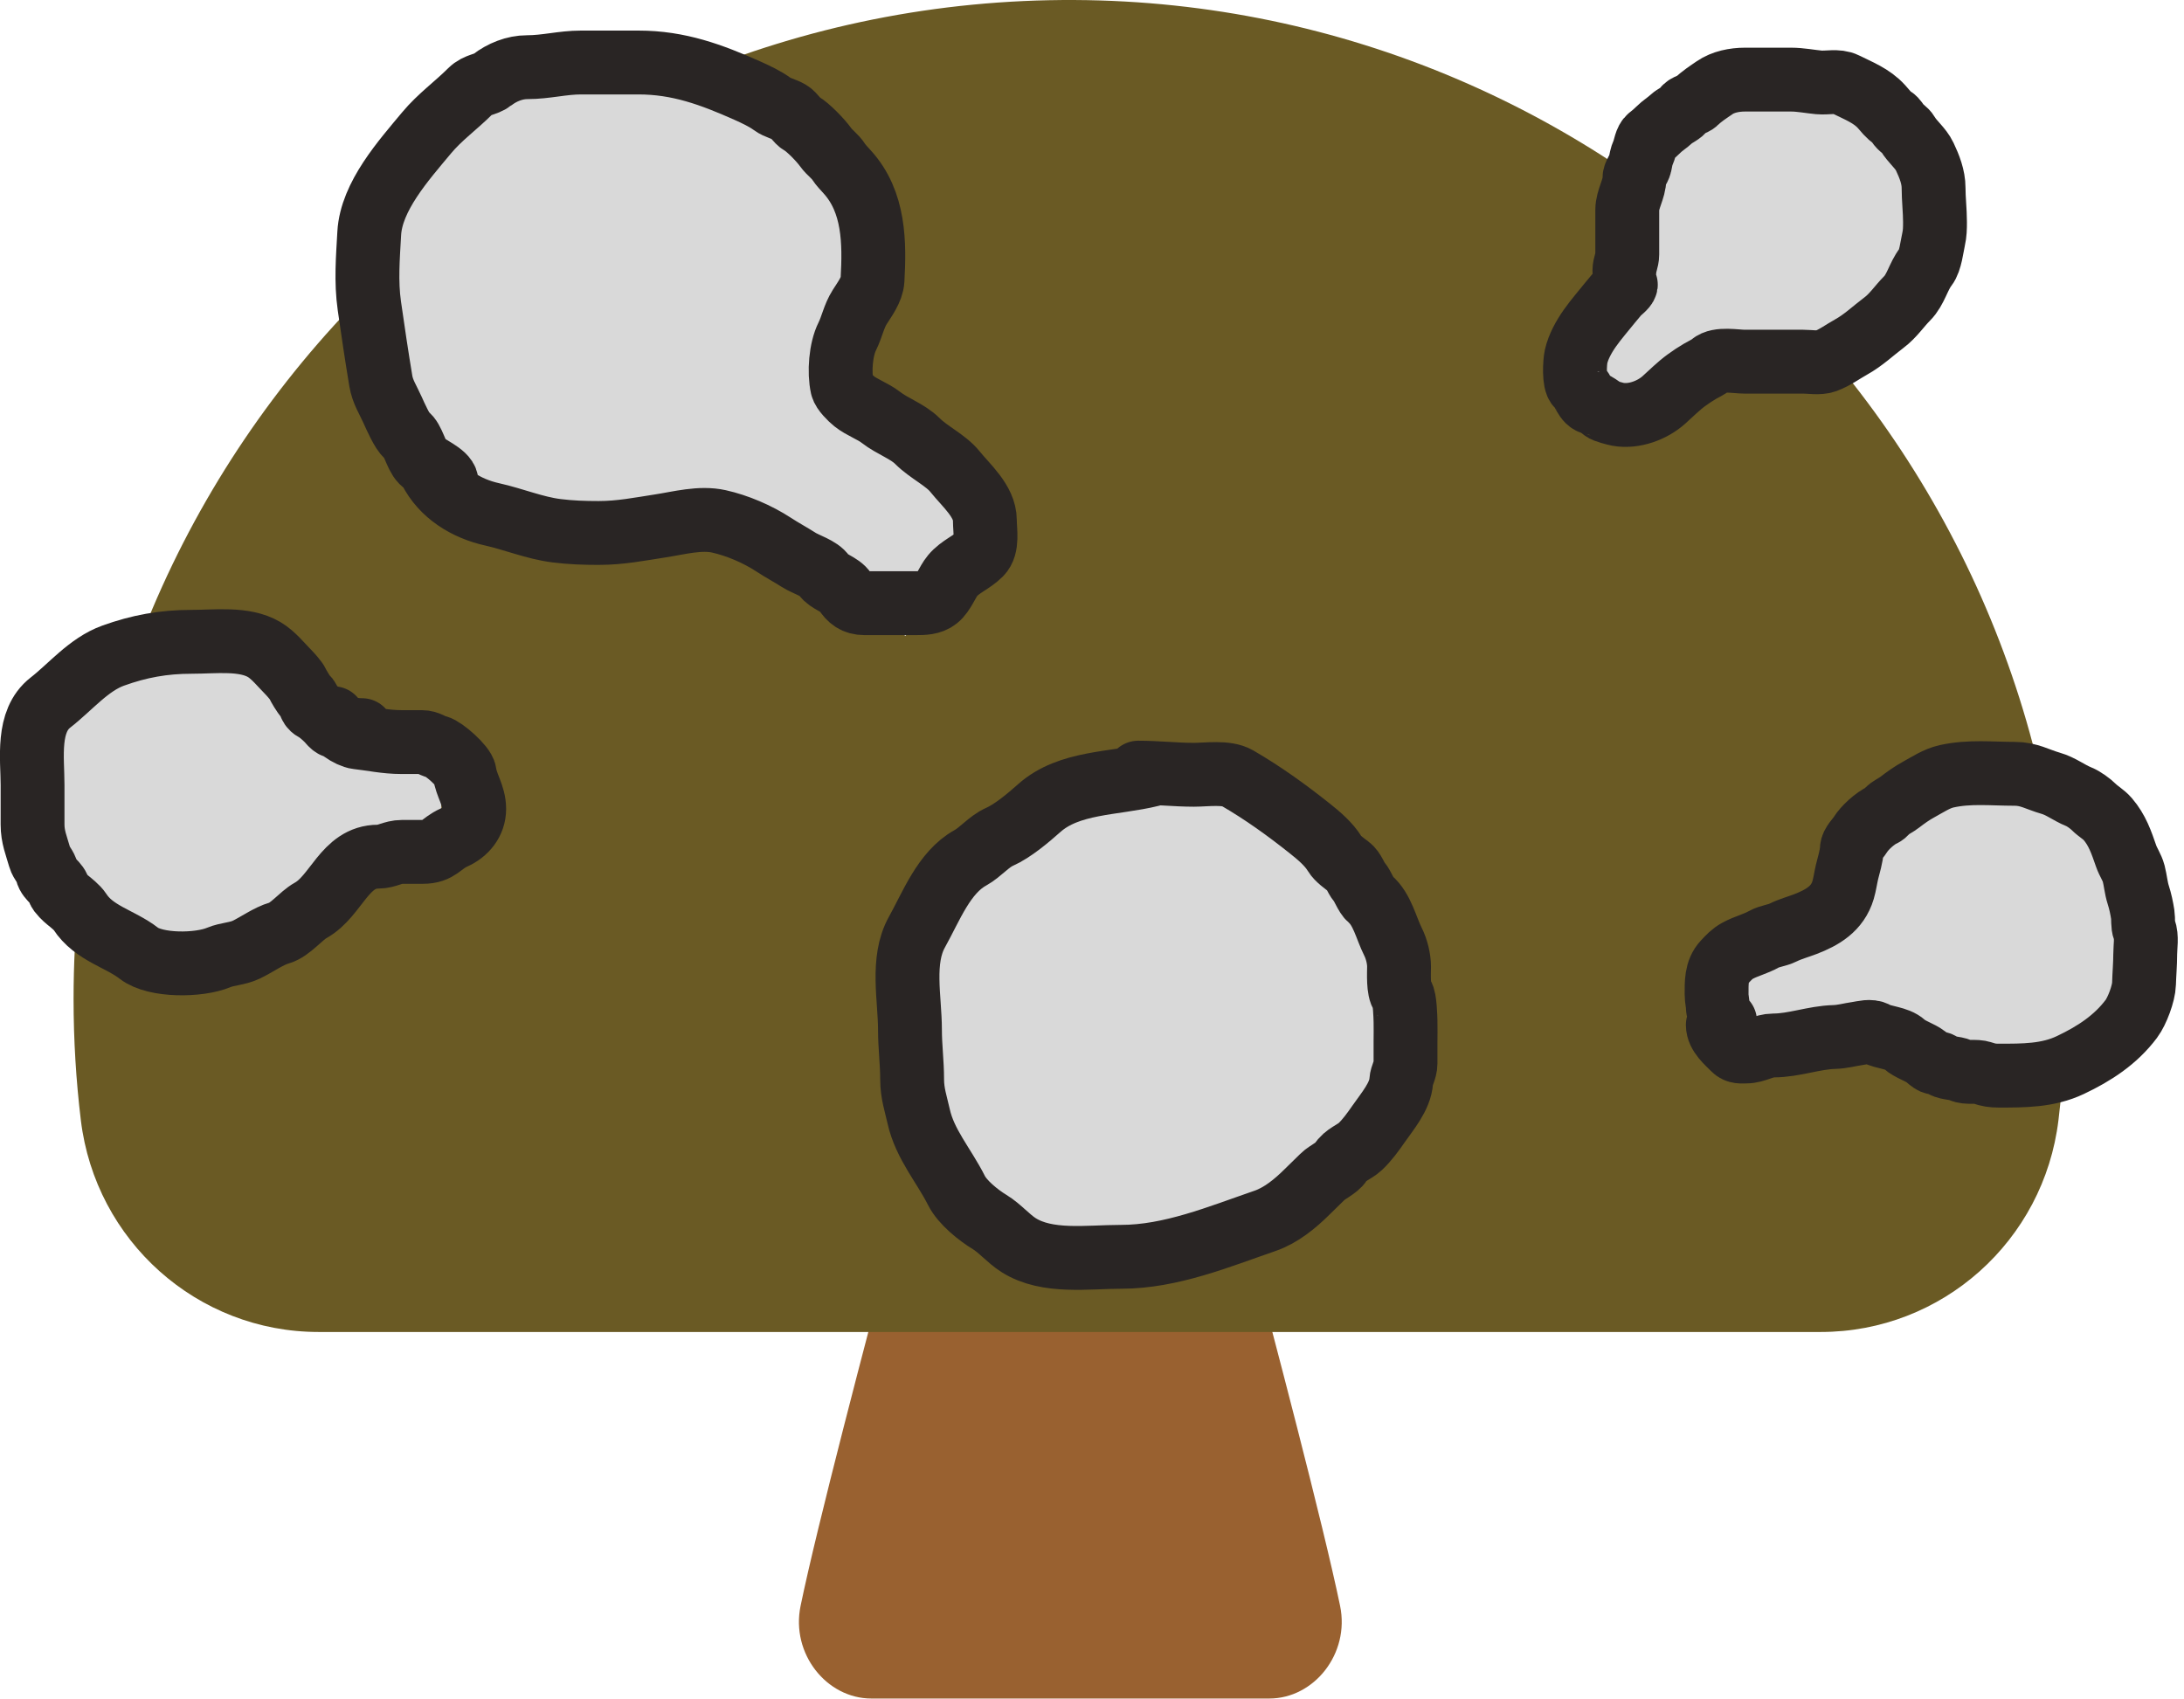
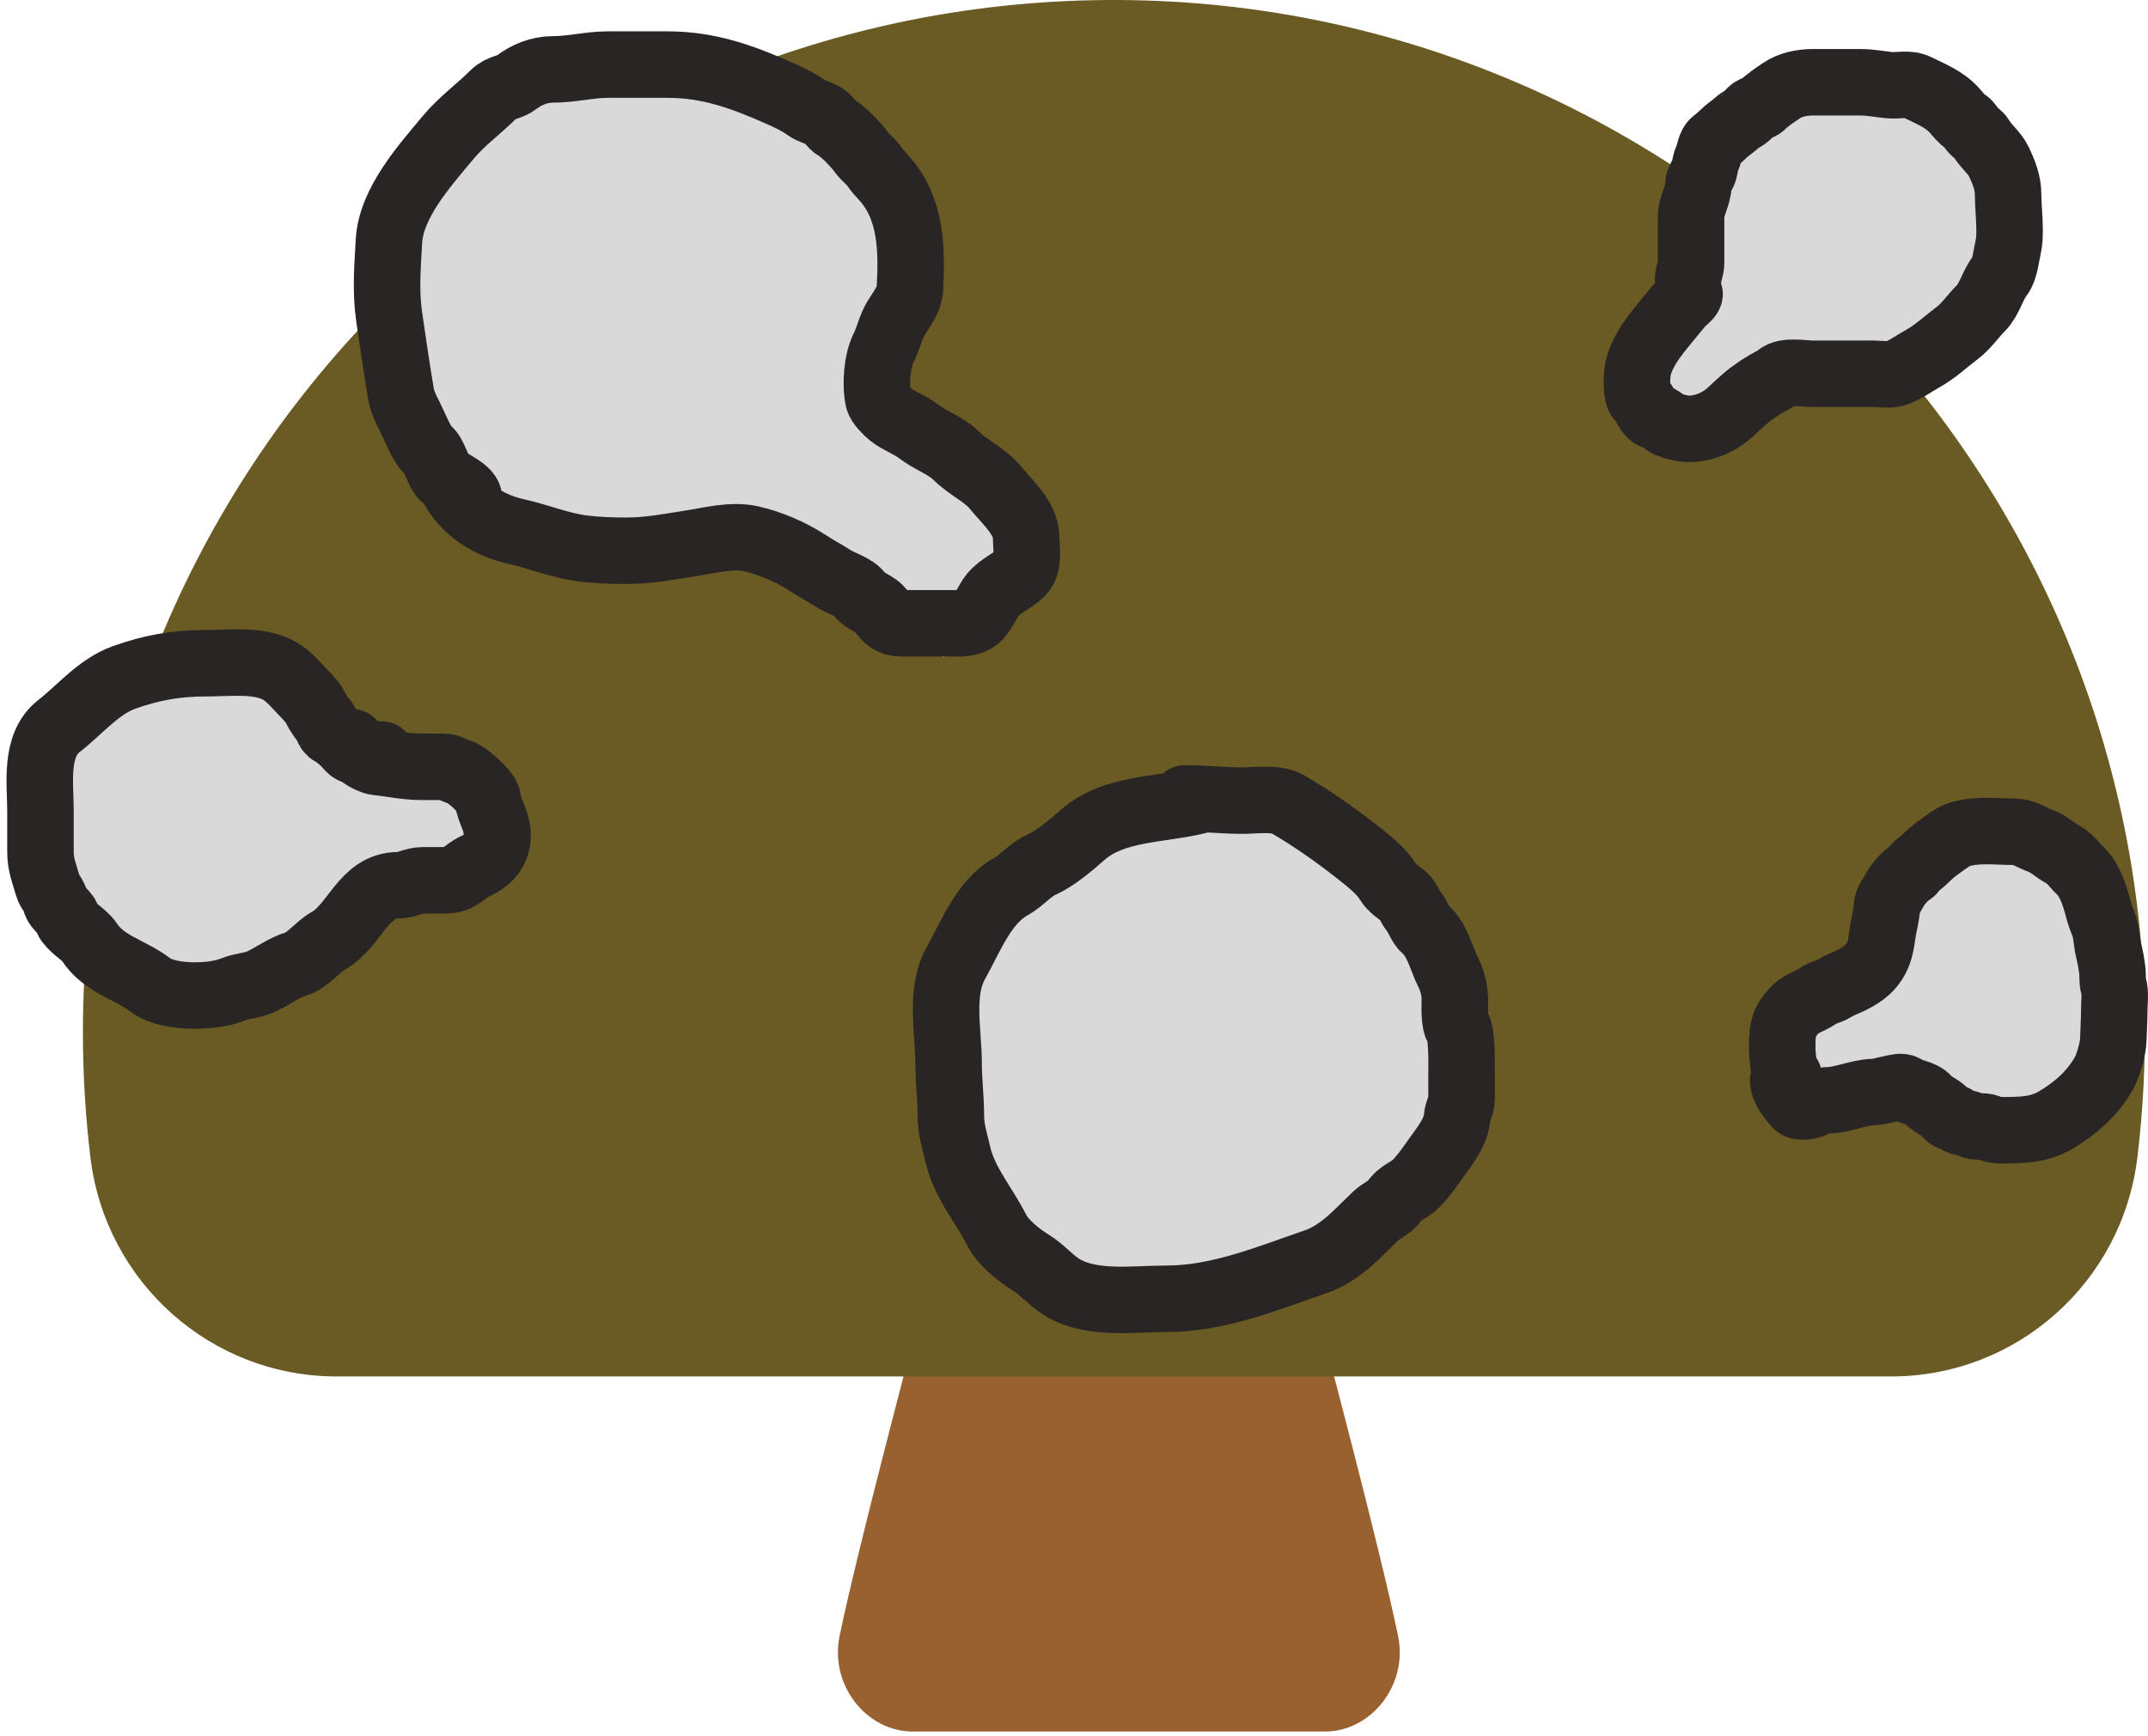
- <svg xmlns="http://www.w3.org/2000/svg" width="342" height="266" viewBox="0 0 342 266" fill="none">
-   <path d="M194.852 192C199.459 209.263 207.236 238.85 209.85 251.493C211.399 258.988 205.762 266 198.777 266H136.439C129.453 266 123.817 258.988 125.366 251.493C127.97 238.897 135.699 209.485 140.312 192.195" fill="#996130" />
-   <path d="M322.342 175.412C323.233 168.042 323.61 160.515 323.439 152.864C321.552 68.541 252.403 0.432 168.312 0.002C81.795 -0.44 11.52 69.772 11.52 156.449C11.52 162.874 11.908 169.208 12.66 175.43C14.946 194.344 30.898 208.598 49.893 208.598H285.107C304.11 208.598 320.058 194.333 322.342 175.412Z" fill="#6A5A24" />
-   <ellipse cx="97.108" cy="49" rx="38" ry="37" fill="#D9D9D9" />
-   <circle cx="278.108" cy="34" r="25" fill="#D9D9D9" />
-   <ellipse cx="312.162" cy="144.684" rx="22.054" ry="22.684" fill="#D9D9D9" />
-   <circle cx="29" cy="124" r="26" fill="#D9D9D9" />
-   <ellipse cx="179.608" cy="160.5" rx="37.5" ry="36.5" fill="#D9D9D9" />
-   <path d="M178.258 121C181.18 121 184.101 121.336 186.955 121.336C188.93 121.336 192.032 120.855 193.759 121.857C197.749 124.172 201.449 126.834 205.081 129.723C206.513 130.863 208.096 132.193 209.035 133.75C209.474 134.477 210.551 135.244 211.247 135.763C212.001 136.325 212.258 137.398 212.84 138.093C213.451 138.821 213.873 140.203 214.546 140.777C216.468 142.415 217.033 145.293 218.145 147.506C218.699 148.608 219.082 150.139 219.082 151.364C219.082 152.399 218.919 155.077 219.588 155.875C220.006 156.374 220.076 159.273 220.094 159.92C220.125 160.987 220.094 162.059 220.094 163.126C220.094 164.269 220.094 165.413 220.094 166.556C220.094 167.532 219.471 168.447 219.42 169.314C219.277 171.73 217.172 174.143 215.858 176.043C215.048 177.216 214.052 178.587 213.009 179.566C212.09 180.43 210.613 180.854 209.898 182.064C209.419 182.874 207.819 183.572 207.124 184.264C206.339 185.044 205.517 185.824 204.724 186.612C202.839 188.487 200.617 190.327 198.089 191.198C190.886 193.677 183.34 196.827 175.559 196.827C170.317 196.827 163.988 197.832 159.514 195C157.905 193.982 156.581 192.358 154.978 191.384C153.218 190.314 150.725 188.329 149.768 186.426C147.805 182.522 144.837 179.207 143.863 174.851C143.438 172.947 142.833 171.226 142.833 169.054C142.833 166.382 142.495 163.93 142.495 161.262C142.495 156.382 141.109 150.405 143.582 145.977C145.821 141.969 147.812 136.628 151.942 134.346C153.547 133.459 154.861 131.788 156.497 131.066C158.601 130.136 161.037 128.069 162.738 126.555C167.409 122.399 174.425 122.792 180.283 121.336" stroke="#292524" stroke-width="10" stroke-linecap="round" />
-   <rect x="269.108" y="149.86" width="37" height="17" transform="rotate(-17.0691 269.108 149.86)" fill="#D9D9D9" />
-   <rect x="267.143" y="33" width="18" height="34.437" transform="rotate(45.653 267.143 33)" fill="#D9D9D9" />
-   <path d="M254.595 44.594C254.546 44.992 253.535 45.697 253.257 46.044C252.888 46.505 252.506 46.926 252.141 47.383C251.079 48.711 249.951 49.994 248.968 51.386C248.053 52.682 247.149 54.288 246.799 55.86C246.606 56.73 246.437 59.886 247.122 60.434C247.957 61.102 248.218 62.955 249.464 63.111C249.638 63.133 250.869 63.919 251.026 64.115C251.227 64.366 253.022 64.823 253.356 64.883C255.885 65.343 258.77 64.235 260.569 62.615C261.719 61.581 262.841 60.449 264.089 59.541C264.811 59.017 265.43 58.604 266.196 58.153C266.664 57.879 267.584 57.441 267.981 57.087C269.106 56.087 271.803 56.641 273.224 56.641C276.269 56.641 279.314 56.641 282.359 56.641C283.414 56.641 284.894 56.908 285.879 56.542C287.367 55.988 288.507 55.104 289.845 54.361C291.814 53.267 293.272 51.834 295.026 50.519C296.479 49.428 297.421 47.95 298.657 46.713C299.983 45.388 300.42 43.251 301.545 41.805C302.302 40.831 302.518 38.657 302.785 37.48C302.996 36.547 303.008 35.735 303.008 34.778C303.008 32.989 302.785 31.172 302.785 29.423C302.785 27.721 302.135 26.075 301.396 24.515C300.756 23.163 299.468 22.239 298.719 20.946C298.41 20.412 297.767 20.093 297.381 19.607C297.12 19.279 296.797 18.697 296.439 18.491C295.773 18.111 295.152 17.273 294.641 16.707C293.091 14.984 290.982 14.201 288.952 13.187C287.744 12.582 286.118 13.025 284.825 12.902C283.389 12.765 281.909 12.468 280.487 12.468C278.07 12.468 275.653 12.468 273.236 12.468C271.618 12.468 269.825 12.819 268.502 13.732C267.528 14.403 266.441 15.099 265.626 15.914C265.165 16.374 264.065 16.489 263.742 17.054C263.362 17.72 262.286 18.095 261.735 18.615C261.092 19.222 260.333 19.67 259.727 20.276C259.303 20.7 258.826 21.125 258.338 21.491C257.704 21.967 257.63 23.162 257.322 23.846C256.995 24.573 256.977 25.01 256.814 25.742C256.645 26.504 255.934 27.178 255.934 27.973C255.934 29.616 254.818 31.189 254.818 32.869C254.818 34.175 254.818 35.48 254.818 36.785C254.818 37.81 254.818 38.835 254.818 39.859C254.818 40.756 254.372 41.498 254.372 42.363" stroke="#292524" stroke-width="10" stroke-linecap="round" />
-   <path d="M270.131 159.944C269.612 159.879 268.997 158.242 268.997 157.77C268.997 157.132 268.808 156.433 268.808 155.743C268.808 153.972 268.716 152.063 270.026 150.68C270.738 149.929 271.217 149.369 272.138 148.873C273.452 148.166 274.931 147.82 276.224 147.088C277.093 146.595 278.269 146.517 279.207 146.048C280.287 145.508 281.587 145.154 282.704 144.724C285.361 143.703 287.743 142.333 288.618 139.378C288.884 138.48 289.014 137.481 289.227 136.574C289.498 135.424 289.94 134.123 289.984 132.95C290.012 132.176 290.927 131.351 291.307 130.734C291.976 129.647 293.617 128.142 294.805 127.614C295.241 127.42 295.5 126.941 295.887 126.669C296.405 126.304 296.986 126.024 297.483 125.639C298.444 124.897 299.408 124.21 300.466 123.633C301.89 122.857 303.256 121.923 304.825 121.574C308.422 120.775 311.875 121.186 315.508 121.186C317.726 121.186 319.066 122.076 321.096 122.656C322.767 123.134 323.979 124.158 325.528 124.778C326.272 125.075 327.312 125.827 327.881 126.395C328.543 127.058 329.435 127.542 330.055 128.265C331.556 130.016 332.187 131.9 332.944 134.084C333.263 135.007 333.876 135.852 334.12 136.794C334.404 137.89 334.488 139.058 334.834 140.134C335.148 141.109 335.382 142.196 335.538 143.212C335.646 143.916 335.519 144.922 335.78 145.575C336.222 146.682 335.927 148.268 335.927 149.451C335.927 151.005 335.781 152.54 335.738 154.083C335.697 155.554 334.673 158.329 333.753 159.556C331.281 162.852 327.948 165.02 324.205 166.793C320.646 168.478 316.89 168.452 312.955 168.452C312.001 168.452 311.351 168.346 310.445 168.032C309.333 167.647 308.124 168.1 307.01 167.612C305.955 167.15 304.755 167.374 303.89 166.646C303.664 166.455 303.059 166.512 302.746 166.373C302.338 166.192 301.962 165.806 301.611 165.532C300.595 164.742 299.125 164.38 298.197 163.537C297.05 162.494 295.006 162.543 293.723 161.835C292.901 161.381 291.778 161.724 290.929 161.846C289.687 162.023 288.526 162.367 287.232 162.402C284.056 162.488 280.915 163.726 277.715 163.726C276.184 163.726 274.906 164.671 273.44 164.671C272.641 164.671 272.049 164.797 271.476 164.209C270.539 163.246 268.997 162.005 268.997 160.512" stroke="#292524" stroke-width="10" stroke-linecap="round" />
-   <rect x="108.603" y="46" width="57.424" height="26.032" transform="rotate(33.8378 108.603 46)" fill="#D9D9D9" />
-   <path d="M69.916 75.401C69.769 74.223 66.924 73.101 66.088 72.265C65.133 71.31 64.649 68.754 63.685 68.152C63.061 67.762 61.861 65.065 61.486 64.222C60.773 62.618 59.92 61.383 59.633 59.66C58.991 55.809 58.397 51.807 57.841 47.91C57.292 44.07 57.611 40.319 57.82 36.547C58.142 30.764 63.191 25.137 66.801 20.805C68.868 18.324 71.391 16.541 73.663 14.268C74.749 13.182 76.056 13.301 77.064 12.517C78.597 11.325 80.588 10.521 82.542 10.521C85.533 10.521 88.075 9.788 90.993 9.788C93.987 9.788 96.98 9.788 99.974 9.788C106.305 9.788 111.418 11.698 117.019 14.187C118.254 14.736 119.873 15.498 120.949 16.305C121.683 16.856 122.831 17.084 123.637 17.567C124.313 17.973 124.807 18.94 125.47 19.319C126.576 19.951 128.506 21.966 129.298 23.066C129.94 23.958 130.747 24.424 131.334 25.346C131.626 25.805 132.298 26.516 132.678 26.935C136.945 31.629 136.954 38.036 136.629 43.878C136.549 45.319 135.399 46.869 134.633 48.073C133.701 49.538 133.418 51.196 132.678 52.675C131.657 54.718 131.375 58.263 131.884 60.556C132.038 61.246 133.174 62.374 133.778 62.857C134.971 63.811 136.687 64.388 137.912 65.341C139.781 66.795 142.104 67.517 143.675 69.088C145.441 70.854 148.115 72.073 149.54 73.854C151.251 75.993 154.224 78.494 154.224 81.47C154.224 83.109 154.723 85.532 153.491 86.764C152.172 88.083 150.365 88.715 149.173 90.145C148.321 91.168 147.771 92.879 146.709 93.729C145.805 94.453 144.601 94.462 143.41 94.462C140.722 94.462 138.034 94.462 135.346 94.462C133.911 94.462 133.05 93.811 132.312 92.629C131.612 91.51 129.672 91.118 129.013 90.064C128.359 89.017 126.196 88.397 125.103 87.701C123.725 86.825 122.517 86.19 121.152 85.298C118.599 83.629 115.435 82.288 112.579 81.653C109.642 81 106.329 81.91 103.497 82.346C100.171 82.857 97.203 83.466 93.742 83.466C91.487 83.466 89.38 83.396 87.165 83.119C83.713 82.688 80.431 81.302 77.064 80.553C73.026 79.656 69.243 77.354 67.351 73.569" stroke="#292524" stroke-width="10" stroke-linecap="round" />
-   <rect x="41.108" y="116" width="28" height="20" fill="#D9D9D9" />
-   <path d="M52.2 112.477C52.2 113.743 54.781 115.339 55.938 115.467C58.266 115.726 60.408 116.215 62.854 116.215C63.913 116.215 64.973 116.215 66.032 116.215C67.079 116.215 67.565 116.784 68.462 116.984C69.438 117.2 72.625 119.985 72.761 121.075C72.996 122.96 74.256 124.528 74.256 126.682C74.256 128.733 72.937 130.343 71.079 131.168C69.012 132.087 68.743 133.411 66.219 133.411C65.132 133.411 64.045 133.411 62.958 133.411C61.499 133.411 60.6 134.159 59.22 134.159C53.953 134.159 52.689 140.326 48.649 142.57C47.113 143.423 45.448 145.621 43.768 146.101C42.011 146.603 40.218 147.943 38.534 148.739C37.133 149.4 35.572 149.389 34.256 149.943C31.166 151.244 24.357 151.32 21.733 149.279C18.809 147.004 14.708 146.184 12.491 142.757C12.092 142.141 11.116 141.366 10.518 140.888C10.294 140.709 9.252 139.752 9.209 139.393C9.081 138.3 7.617 137.741 7.361 136.589C7.163 135.696 6.465 135.114 6.239 134.325C5.692 132.409 5.097 131.069 5.097 129.112C5.097 127.056 5.097 125 5.097 122.944C5.097 118.724 4.157 112.938 7.901 110.026C11.045 107.581 13.885 104.056 17.724 102.674C21.79 101.21 25.596 100.514 29.957 100.514C33.687 100.514 38.235 99.881 41.359 101.719C42.822 102.579 44.047 104.157 45.18 105.291C45.504 105.615 46.404 106.631 46.593 107.056C46.752 107.416 47.605 108.875 47.901 109.112C48.601 109.672 48.344 110.606 49.209 111.065C49.912 111.437 50.676 112.116 51.245 112.685C51.944 113.384 52.006 113.826 53.322 113.972C54.45 114.097 55.475 114.346 56.686 114.346" stroke="#292524" stroke-width="10" stroke-linecap="round" />
+ <svg xmlns="http://www.w3.org/2000/svg" width="323" height="261" viewBox="0 0 323 261" fill="none">
+   <path d="M195.321 187C199.9 204.133 207.629 233.497 210.227 246.046C211.767 253.484 206.164 260.444 199.221 260.444H137.262C130.319 260.444 124.717 253.484 126.257 246.046C128.845 233.544 136.526 204.353 141.112 187.193" fill="#996130" />
+   <path d="M321.402 174.093C322.287 166.778 322.662 159.308 322.492 151.715C320.617 68.026 251.887 0.429 168.307 0.002C82.316 -0.437 12.468 69.248 12.468 155.272C12.468 161.649 12.854 167.936 13.601 174.111C15.873 192.883 31.728 207.03 50.608 207.03H284.393C303.28 207.03 319.132 192.872 321.402 174.093Z" fill="#6A5A24" />
+   <ellipse cx="97.536" cy="48.632" rx="37.769" ry="36.722" fill="#D9D9D9" />
+   <ellipse cx="277.436" cy="33.744" rx="24.848" ry="24.812" fill="#D9D9D9" />
+   <ellipse cx="298.92" cy="147.513" rx="21.92" ry="22.513" fill="#D9D9D9" />
+   <ellipse cx="29.842" cy="123.068" rx="25.842" ry="25.805" fill="#D9D9D9" />
+   <ellipse cx="179.535" cy="159.293" rx="37.272" ry="36.226" fill="#D9D9D9" />
+   <path d="M178.193 120.09C181.097 120.09 184.001 120.423 186.838 120.423C188.8 120.423 191.883 119.947 193.6 120.941C197.566 123.238 201.243 125.881 204.853 128.748C206.276 129.879 207.85 131.199 208.784 132.744C209.22 133.466 210.29 134.227 210.982 134.742C211.731 135.3 211.987 136.365 212.565 137.054C213.172 137.777 213.592 139.149 214.261 139.718C216.171 141.344 216.732 144.201 217.838 146.397C218.388 147.491 218.769 149.011 218.769 150.226C218.769 151.254 218.607 153.911 219.272 154.703C219.688 155.198 219.757 158.075 219.775 158.718C219.806 159.776 219.775 160.84 219.775 161.9C219.775 163.034 219.775 164.169 219.775 165.303C219.775 166.272 219.156 167.18 219.105 168.041C218.963 170.439 216.87 172.834 215.565 174.72C214.76 175.883 213.769 177.245 212.733 178.216C211.82 179.073 210.352 179.494 209.641 180.695C209.165 181.499 207.574 182.192 206.883 182.878C206.104 183.653 205.286 184.427 204.499 185.209C202.625 187.07 200.416 188.896 197.904 189.76C190.744 192.221 183.245 195.347 175.511 195.347C170.3 195.347 164.01 196.344 159.563 193.534C157.964 192.523 156.648 190.912 155.055 189.945C153.305 188.883 150.827 186.913 149.876 185.024C147.925 181.149 144.975 177.859 144.008 173.536C143.585 171.647 142.983 169.939 142.983 167.782C142.983 165.131 142.648 162.697 142.648 160.05C142.648 155.206 141.27 149.274 143.728 144.88C145.954 140.902 147.932 135.601 152.037 133.336C153.632 132.456 154.939 130.797 156.564 130.08C158.655 129.157 161.077 127.106 162.768 125.603C167.41 121.478 174.383 121.869 180.205 120.423" stroke="#292524" stroke-width="10" stroke-linecap="round" />
+   <rect width="36.771" height="16.874" transform="matrix(0.956071 -0.293135 0.293915 0.955832 268.491 148.734)" fill="#D9D9D9" />
+   <rect width="17.877" height="34.203" transform="matrix(0.699521 0.714612 -0.715628 0.698482 266.538 32.752)" fill="#D9D9D9" />
+   <path d="M254.067 44.259C254.017 44.654 253.012 45.353 252.736 45.698C252.369 46.156 251.99 46.574 251.628 47.026C250.572 48.344 249.45 49.618 248.474 51C247.564 52.286 246.665 53.88 246.318 55.441C246.126 56.303 245.958 59.436 246.638 59.98C247.468 60.643 247.728 62.482 248.967 62.637C249.139 62.658 250.363 63.439 250.519 63.633C250.718 63.882 252.503 64.335 252.835 64.396C255.348 64.852 258.216 63.752 260.005 62.145C261.147 61.118 262.262 59.995 263.503 59.094C264.22 58.573 264.835 58.164 265.597 57.716C266.062 57.444 266.976 57.009 267.371 56.658C268.489 55.666 271.17 56.215 272.582 56.215C275.609 56.215 278.635 56.215 281.661 56.215C282.711 56.215 284.181 56.481 285.16 56.117C286.64 55.567 287.773 54.69 289.102 53.952C291.059 52.866 292.508 51.444 294.251 50.139C295.696 49.057 296.632 47.589 297.861 46.362C299.179 45.046 299.613 42.926 300.731 41.491C301.484 40.525 301.698 38.367 301.963 37.198C302.173 36.272 302.185 35.466 302.185 34.516C302.185 32.741 301.963 30.938 301.963 29.202C301.963 27.513 301.318 25.879 300.583 24.331C299.947 22.988 298.667 22.072 297.922 20.788C297.615 20.258 296.976 19.942 296.592 19.46C296.333 19.134 296.012 18.556 295.656 18.352C294.994 17.975 294.377 17.144 293.87 16.581C292.329 14.871 290.232 14.095 288.215 13.088C287.014 12.488 285.398 12.927 284.113 12.805C282.685 12.669 281.214 12.374 279.801 12.374C277.399 12.374 274.997 12.374 272.595 12.374C270.986 12.374 269.204 12.723 267.889 13.629C266.921 14.295 265.841 14.985 265.031 15.794C264.573 16.251 263.479 16.365 263.158 16.926C262.78 17.587 261.711 17.959 261.162 18.476C260.524 19.078 259.77 19.522 259.167 20.124C258.746 20.544 258.272 20.966 257.787 21.329C257.156 21.802 257.083 22.988 256.777 23.667C256.452 24.388 256.434 24.822 256.272 25.549C256.104 26.305 255.397 26.974 255.397 27.763C255.397 29.393 254.288 30.954 254.288 32.622C254.288 33.918 254.288 35.213 254.288 36.509C254.288 37.526 254.288 38.543 254.288 39.56C254.288 40.449 253.845 41.186 253.845 42.044" stroke="#292524" stroke-width="10" stroke-linecap="round" />
+   <path d="M268.986 161.918C268.599 161.856 268.142 160.301 268.142 159.853C268.142 159.247 268.001 158.582 268.001 157.927C268.001 156.245 267.933 154.431 268.907 153.118C269.437 152.404 269.793 151.872 270.478 151.401C271.456 150.729 272.556 150.401 273.517 149.705C274.164 149.237 275.039 149.163 275.736 148.717C276.54 148.204 277.507 147.869 278.338 147.46C280.314 146.49 282.086 145.188 282.737 142.382C282.935 141.529 283.031 140.579 283.19 139.718C283.391 138.626 283.72 137.389 283.753 136.275C283.774 135.54 284.454 134.757 284.737 134.17C285.234 133.138 286.456 131.708 287.339 131.207C287.664 131.022 287.856 130.567 288.144 130.309C288.529 129.962 288.961 129.696 289.331 129.331C290.046 128.625 290.764 127.973 291.55 127.425C292.609 126.687 293.626 125.801 294.793 125.469C297.468 124.71 300.037 125.1 302.739 125.1C304.39 125.1 305.386 125.946 306.896 126.497C308.139 126.951 309.041 127.924 310.193 128.513C310.746 128.795 311.52 129.509 311.943 130.049C312.436 130.678 313.099 131.138 313.56 131.825C314.677 133.489 315.147 135.278 315.709 137.353C315.947 138.229 316.403 139.032 316.584 139.927C316.796 140.968 316.858 142.078 317.116 143.1C317.349 144.026 317.523 145.059 317.639 146.023C317.72 146.692 317.624 147.648 317.819 148.268C318.148 149.319 317.928 150.826 317.928 151.95C317.928 153.426 317.819 154.884 317.787 156.35C317.757 157.748 316.995 160.383 316.311 161.549C314.472 164.68 311.993 166.739 309.208 168.423C306.562 170.025 303.767 170 300.84 170C300.131 170 299.647 169.899 298.973 169.601C298.146 169.235 297.247 169.665 296.418 169.202C295.633 168.763 294.74 168.975 294.098 168.284C293.929 168.102 293.479 168.157 293.246 168.024C292.943 167.852 292.663 167.486 292.402 167.226C291.646 166.476 290.553 166.131 289.863 165.33C289.009 164.34 287.488 164.386 286.534 163.714C285.923 163.283 285.088 163.609 284.456 163.724C283.532 163.893 282.669 164.22 281.706 164.253C279.343 164.334 277.007 165.51 274.627 165.51C273.488 165.51 272.537 166.408 271.447 166.408C270.852 166.408 270.412 166.528 269.986 165.969C269.288 165.055 268.142 163.875 268.142 162.457" stroke="#292524" stroke-width="10" stroke-linecap="round" />
+   <rect width="57.049" height="25.847" transform="matrix(0.830991 0.556286 -0.557402 0.830243 108.962 45.6542)" fill="#D9D9D9" />
+   <path d="M70.51 74.835C70.364 73.665 67.536 72.552 66.705 71.722C65.755 70.774 65.275 68.237 64.316 67.639C63.696 67.252 62.503 64.576 62.13 63.739C61.422 62.147 60.574 60.922 60.289 59.211C59.651 55.39 59.061 51.418 58.507 47.55C57.962 43.739 58.279 40.016 58.487 36.272C58.806 30.533 63.825 24.948 67.413 20.649C69.468 18.186 71.976 16.416 74.234 14.161C75.314 13.083 76.612 13.201 77.614 12.423C79.138 11.24 81.116 10.442 83.059 10.442C86.032 10.442 88.558 9.715 91.459 9.715C94.434 9.715 97.409 9.715 100.385 9.715C106.677 9.715 111.759 11.61 117.326 14.08C118.553 14.625 120.163 15.381 121.232 16.182C121.962 16.729 123.103 16.956 123.904 17.435C124.576 17.838 125.067 18.798 125.726 19.174C126.825 19.801 128.743 21.8 129.531 22.892C130.169 23.777 130.971 24.241 131.555 25.156C131.845 25.611 132.512 26.317 132.891 26.733C137.132 31.391 137.14 37.75 136.817 43.548C136.738 44.978 135.595 46.517 134.834 47.711C133.907 49.165 133.626 50.811 132.891 52.279C131.875 54.306 131.595 57.825 132.101 60.101C132.254 60.785 133.383 61.905 133.984 62.385C135.169 63.332 136.875 63.904 138.092 64.85C139.95 66.293 142.259 67.01 143.82 68.569C145.575 70.321 148.234 71.531 149.65 73.298C151.351 75.422 154.305 77.904 154.305 80.857C154.305 82.484 154.801 84.889 153.576 86.112C152.265 87.421 150.469 88.048 149.285 89.467C148.438 90.482 147.892 92.181 146.836 93.024C145.937 93.742 144.741 93.752 143.557 93.752C140.886 93.752 138.214 93.752 135.542 93.752C134.115 93.752 133.26 93.106 132.526 91.933C131.831 90.822 129.902 90.433 129.247 89.386C128.597 88.347 126.448 87.732 125.361 87.042C123.992 86.172 122.791 85.542 121.435 84.657C118.896 83 115.752 81.669 112.913 81.039C109.994 80.391 106.701 81.294 103.886 81.726C100.581 82.234 97.63 82.838 94.191 82.838C91.95 82.838 89.856 82.769 87.653 82.494C84.222 82.066 80.961 80.691 77.614 79.948C73.6 79.057 69.841 76.773 67.96 73.016" stroke="#292524" stroke-width="10" stroke-linecap="round" />
+   <rect x="41.877" y="115.128" width="27.83" height="19.85" fill="#D9D9D9" />
+   <path d="M52.901 111.631C52.901 112.888 55.466 114.472 56.617 114.599C58.93 114.856 61.059 115.341 63.491 115.341C64.543 115.341 65.596 115.341 66.649 115.341C67.689 115.341 68.173 115.906 69.064 116.104C70.034 116.319 73.202 119.083 73.337 120.165C73.571 122.036 74.823 123.592 74.823 125.73C74.823 127.765 73.512 129.363 71.665 130.182C69.611 131.094 69.344 132.408 66.835 132.408C65.754 132.408 64.674 132.408 63.594 132.408C62.144 132.408 61.25 133.15 59.878 133.15C54.643 133.15 53.387 139.271 49.371 141.498C47.845 142.345 46.191 144.526 44.52 145.002C42.775 145.501 40.992 146.831 39.319 147.62C37.925 148.277 36.374 148.266 35.066 148.816C31.995 150.107 25.227 150.182 22.619 148.156C19.713 145.899 15.637 145.085 13.433 141.684C13.037 141.072 12.066 140.304 11.472 139.829C11.25 139.651 10.214 138.701 10.172 138.345C10.044 137.26 8.589 136.706 8.335 135.562C8.137 134.676 7.444 134.098 7.22 133.315C6.676 131.414 6.085 130.084 6.085 128.142C6.085 126.101 6.085 124.06 6.085 122.02C6.085 117.831 5.151 112.089 8.871 109.199C11.996 106.772 14.819 103.274 18.635 101.902C22.676 100.449 26.459 99.758 30.793 99.758C34.5 99.758 39.022 99.13 42.126 100.954C43.58 101.808 44.797 103.374 45.924 104.499C46.246 104.821 47.14 105.829 47.328 106.251C47.487 106.609 48.334 108.057 48.628 108.292C49.324 108.848 49.068 109.775 49.929 110.229C50.627 110.599 51.387 111.273 51.952 111.837C52.647 112.532 52.708 112.97 54.016 113.115C55.137 113.24 56.157 113.486 57.36 113.486" stroke="#292524" stroke-width="10" stroke-linecap="round" />
</svg>
